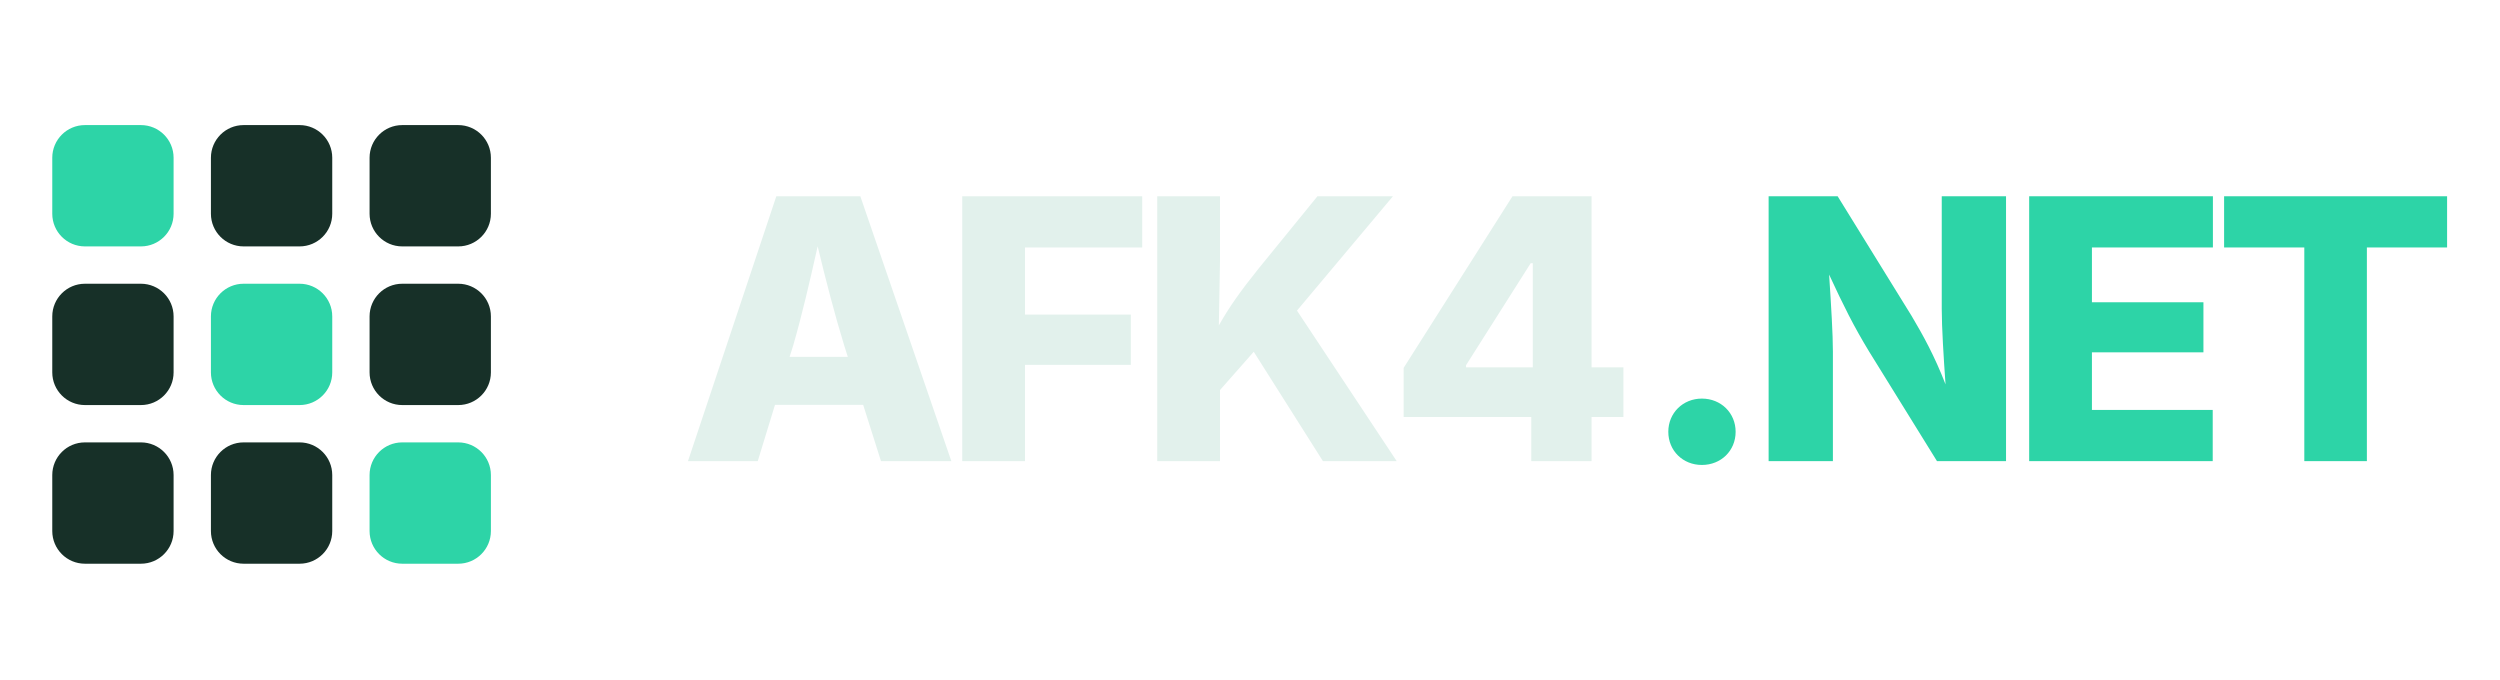
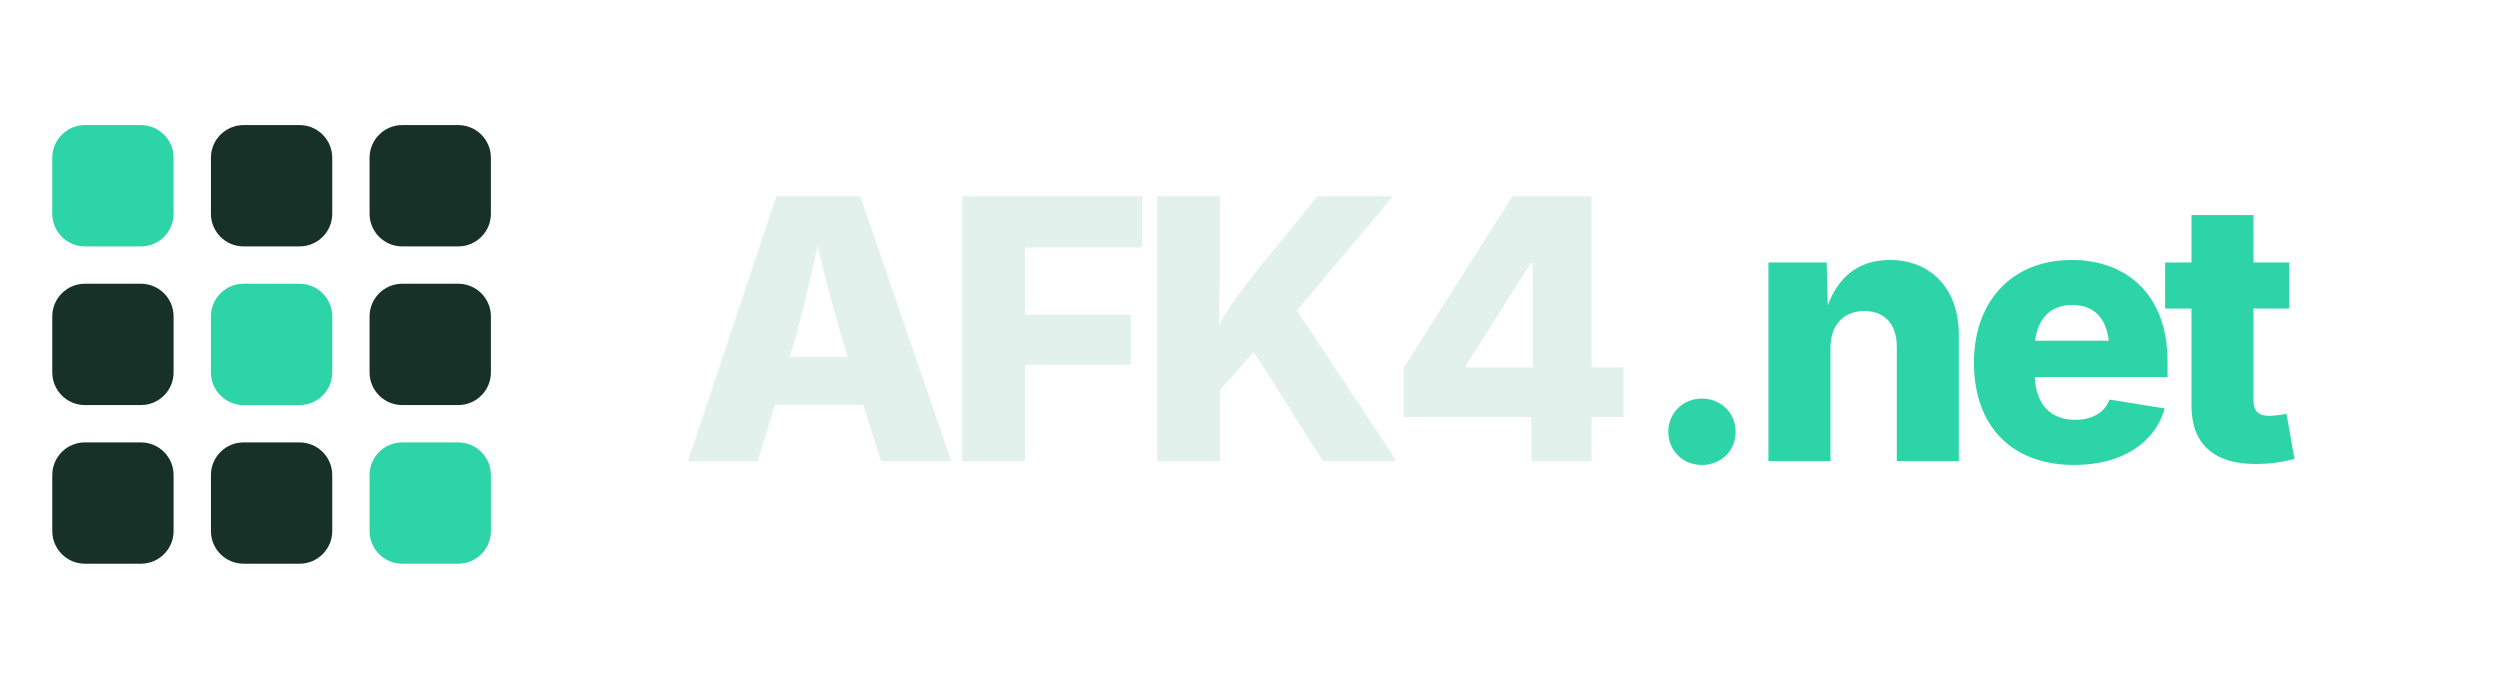
- <svg xmlns="http://www.w3.org/2000/svg" viewBox="0 0 206 56" width="206" height="56" role="img" aria-label="AFK4.NET">
+ <svg xmlns="http://www.w3.org/2000/svg" viewBox="0 0 206 56" width="206" height="56" role="img" aria-label="AFK4.net">
  <g transform="translate(2 8) scale(0.769)">
    <rect x="3" y="3" width="13" height="13" rx="3.5" fill="#2DD4A7" />
    <rect x="20" y="3" width="13" height="13" rx="3.5" fill="#173028" />
    <rect x="37" y="3" width="13" height="13" rx="3.5" fill="#173028" />
    <rect x="3" y="20" width="13" height="13" rx="3.5" fill="#173028" />
    <rect x="20" y="20" width="13" height="13" rx="3.5" fill="#2DD4A7" />
    <rect x="37" y="20" width="13" height="13" rx="3.5" fill="#173028" />
    <rect x="3" y="37" width="13" height="13" rx="3.5" fill="#173028" />
    <rect x="20" y="37" width="13" height="13" rx="3.5" fill="#173028" />
    <rect x="37" y="37" width="13" height="13" rx="3.5" fill="#2DD4A7" />
  </g>
-   <text x="56" y="38" font-family="Inter, 'Segoe UI', system-ui, sans-serif" font-size="30" font-weight="800" letter-spacing="-1.5" fill="#E2F1EC">AFK4<tspan fill="#2DD4A7">.NET</tspan>
+   <text x="56" y="38" font-family="Inter, 'Segoe UI', system-ui, sans-serif" font-size="30" font-weight="800" letter-spacing="-1.5" fill="#E2F1EC">AFK4<tspan fill="#2DD4A7">.net</tspan>
  </text>
</svg>
